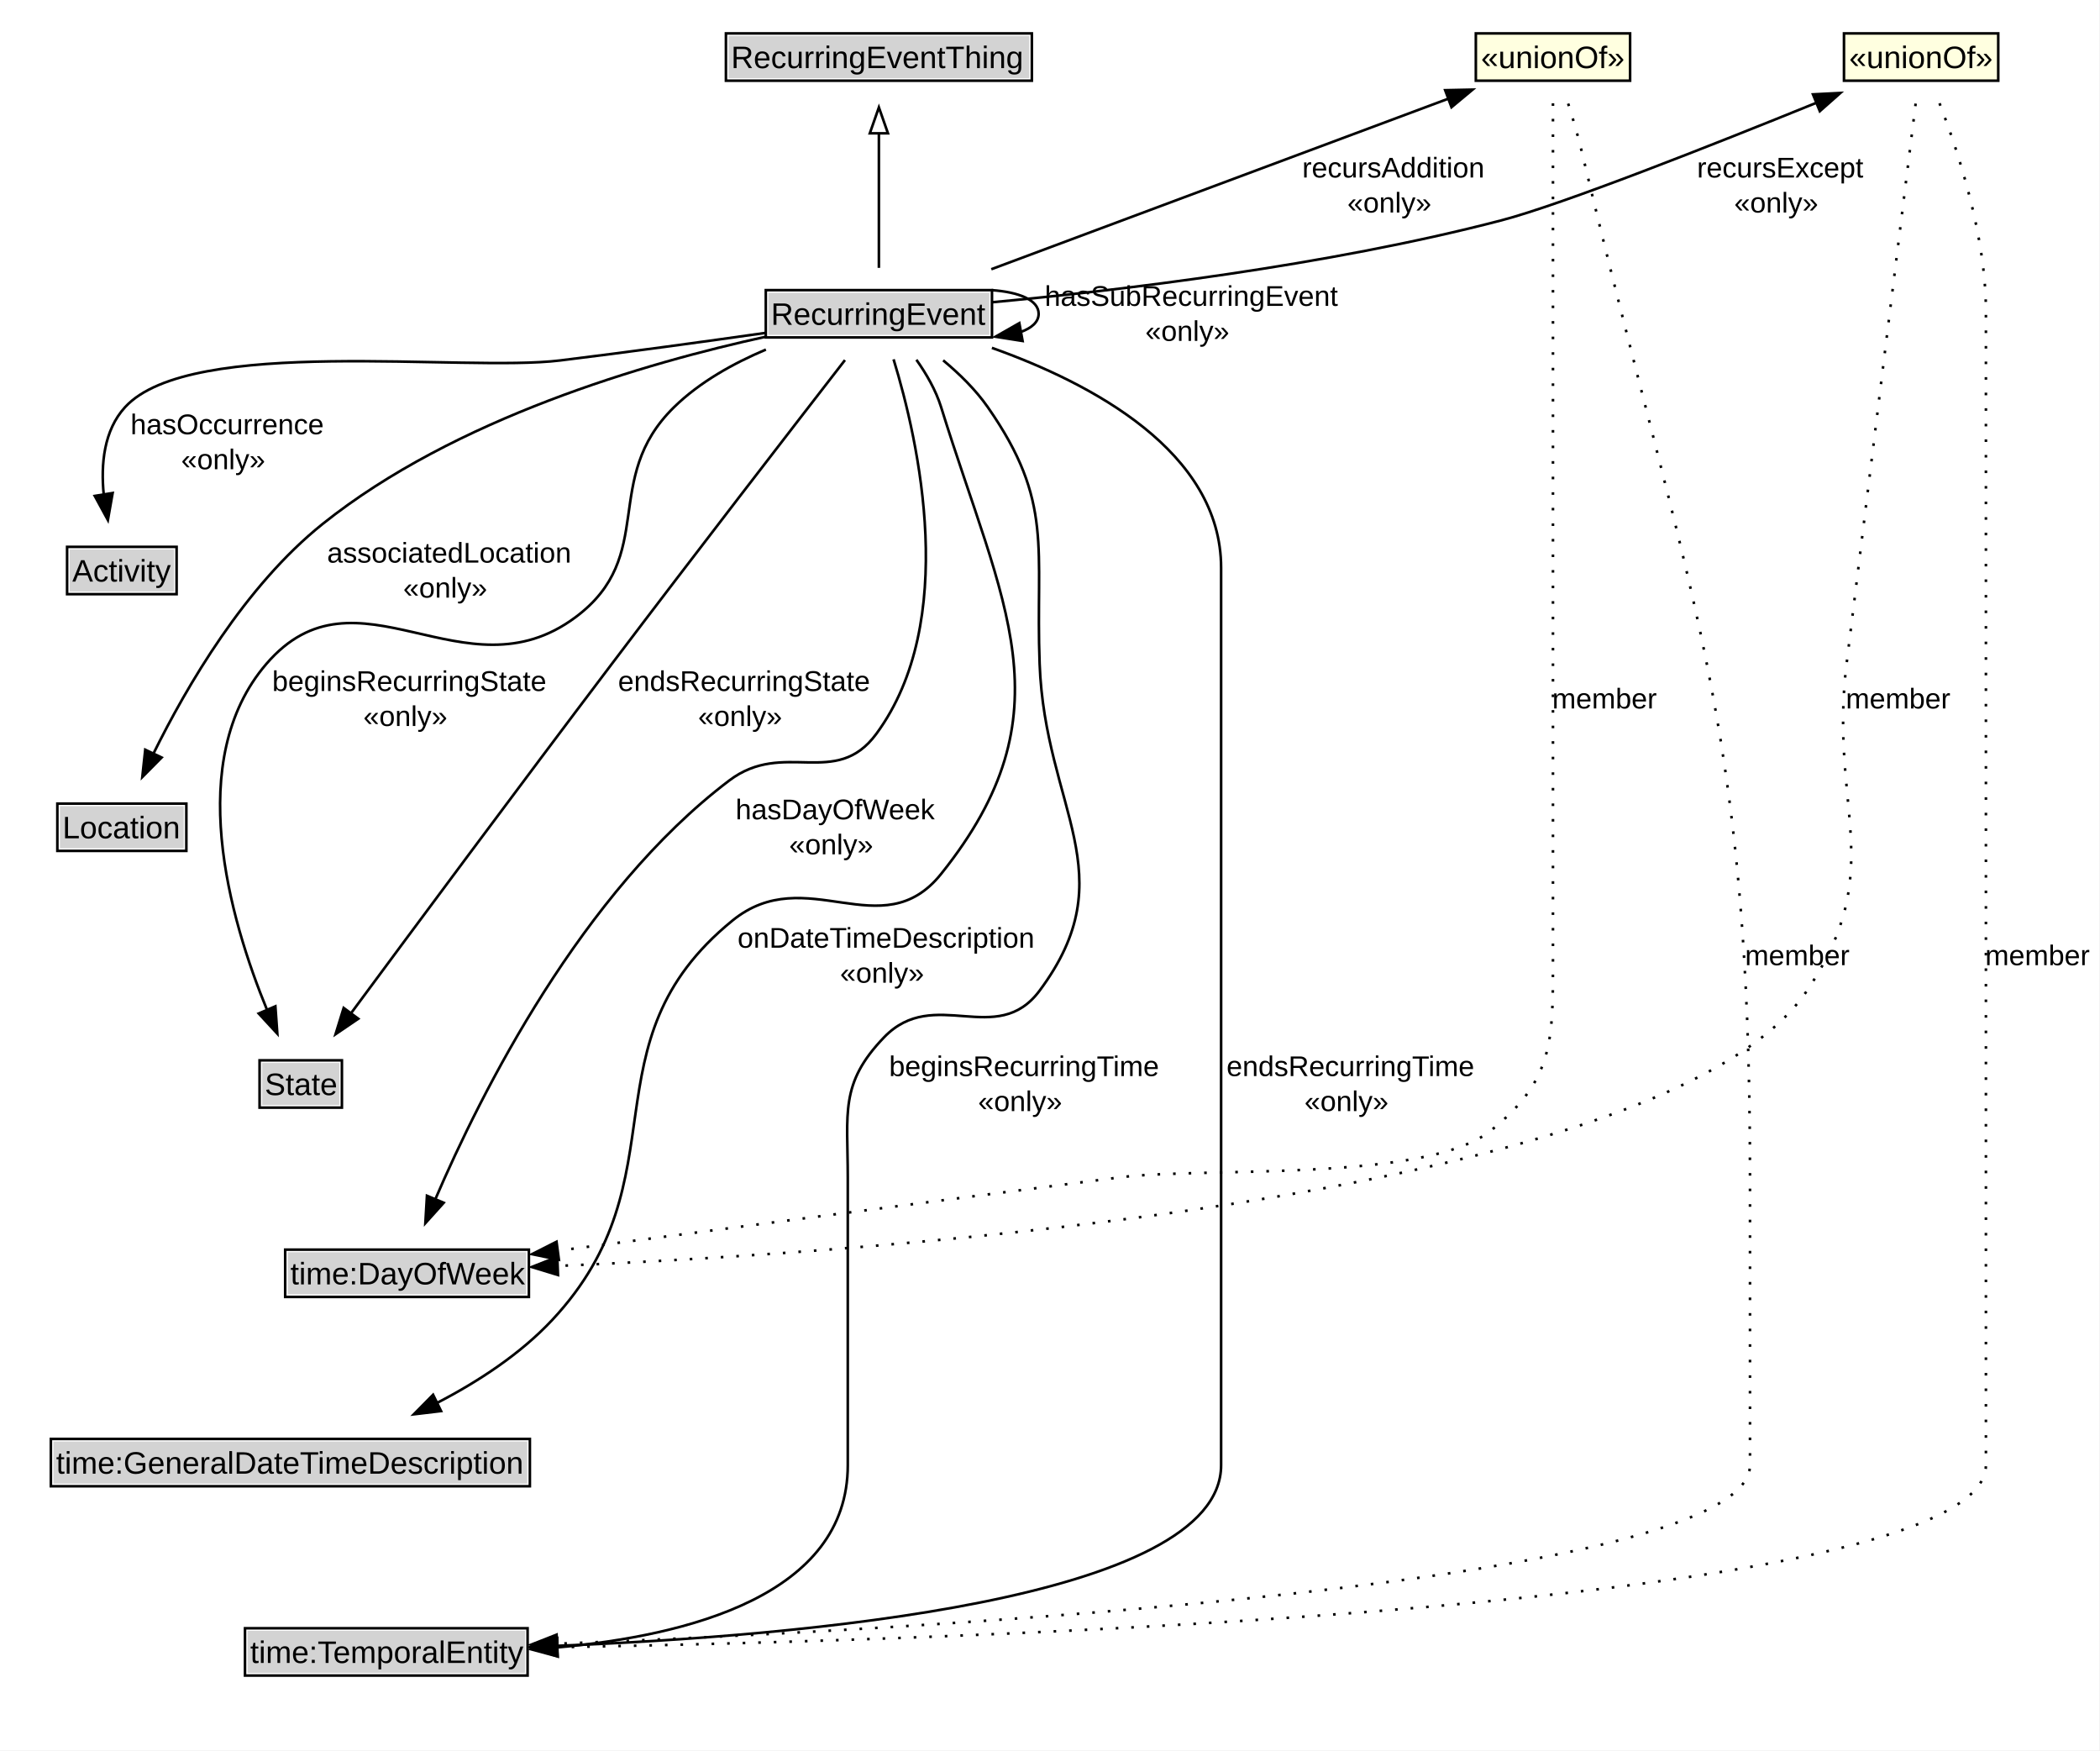
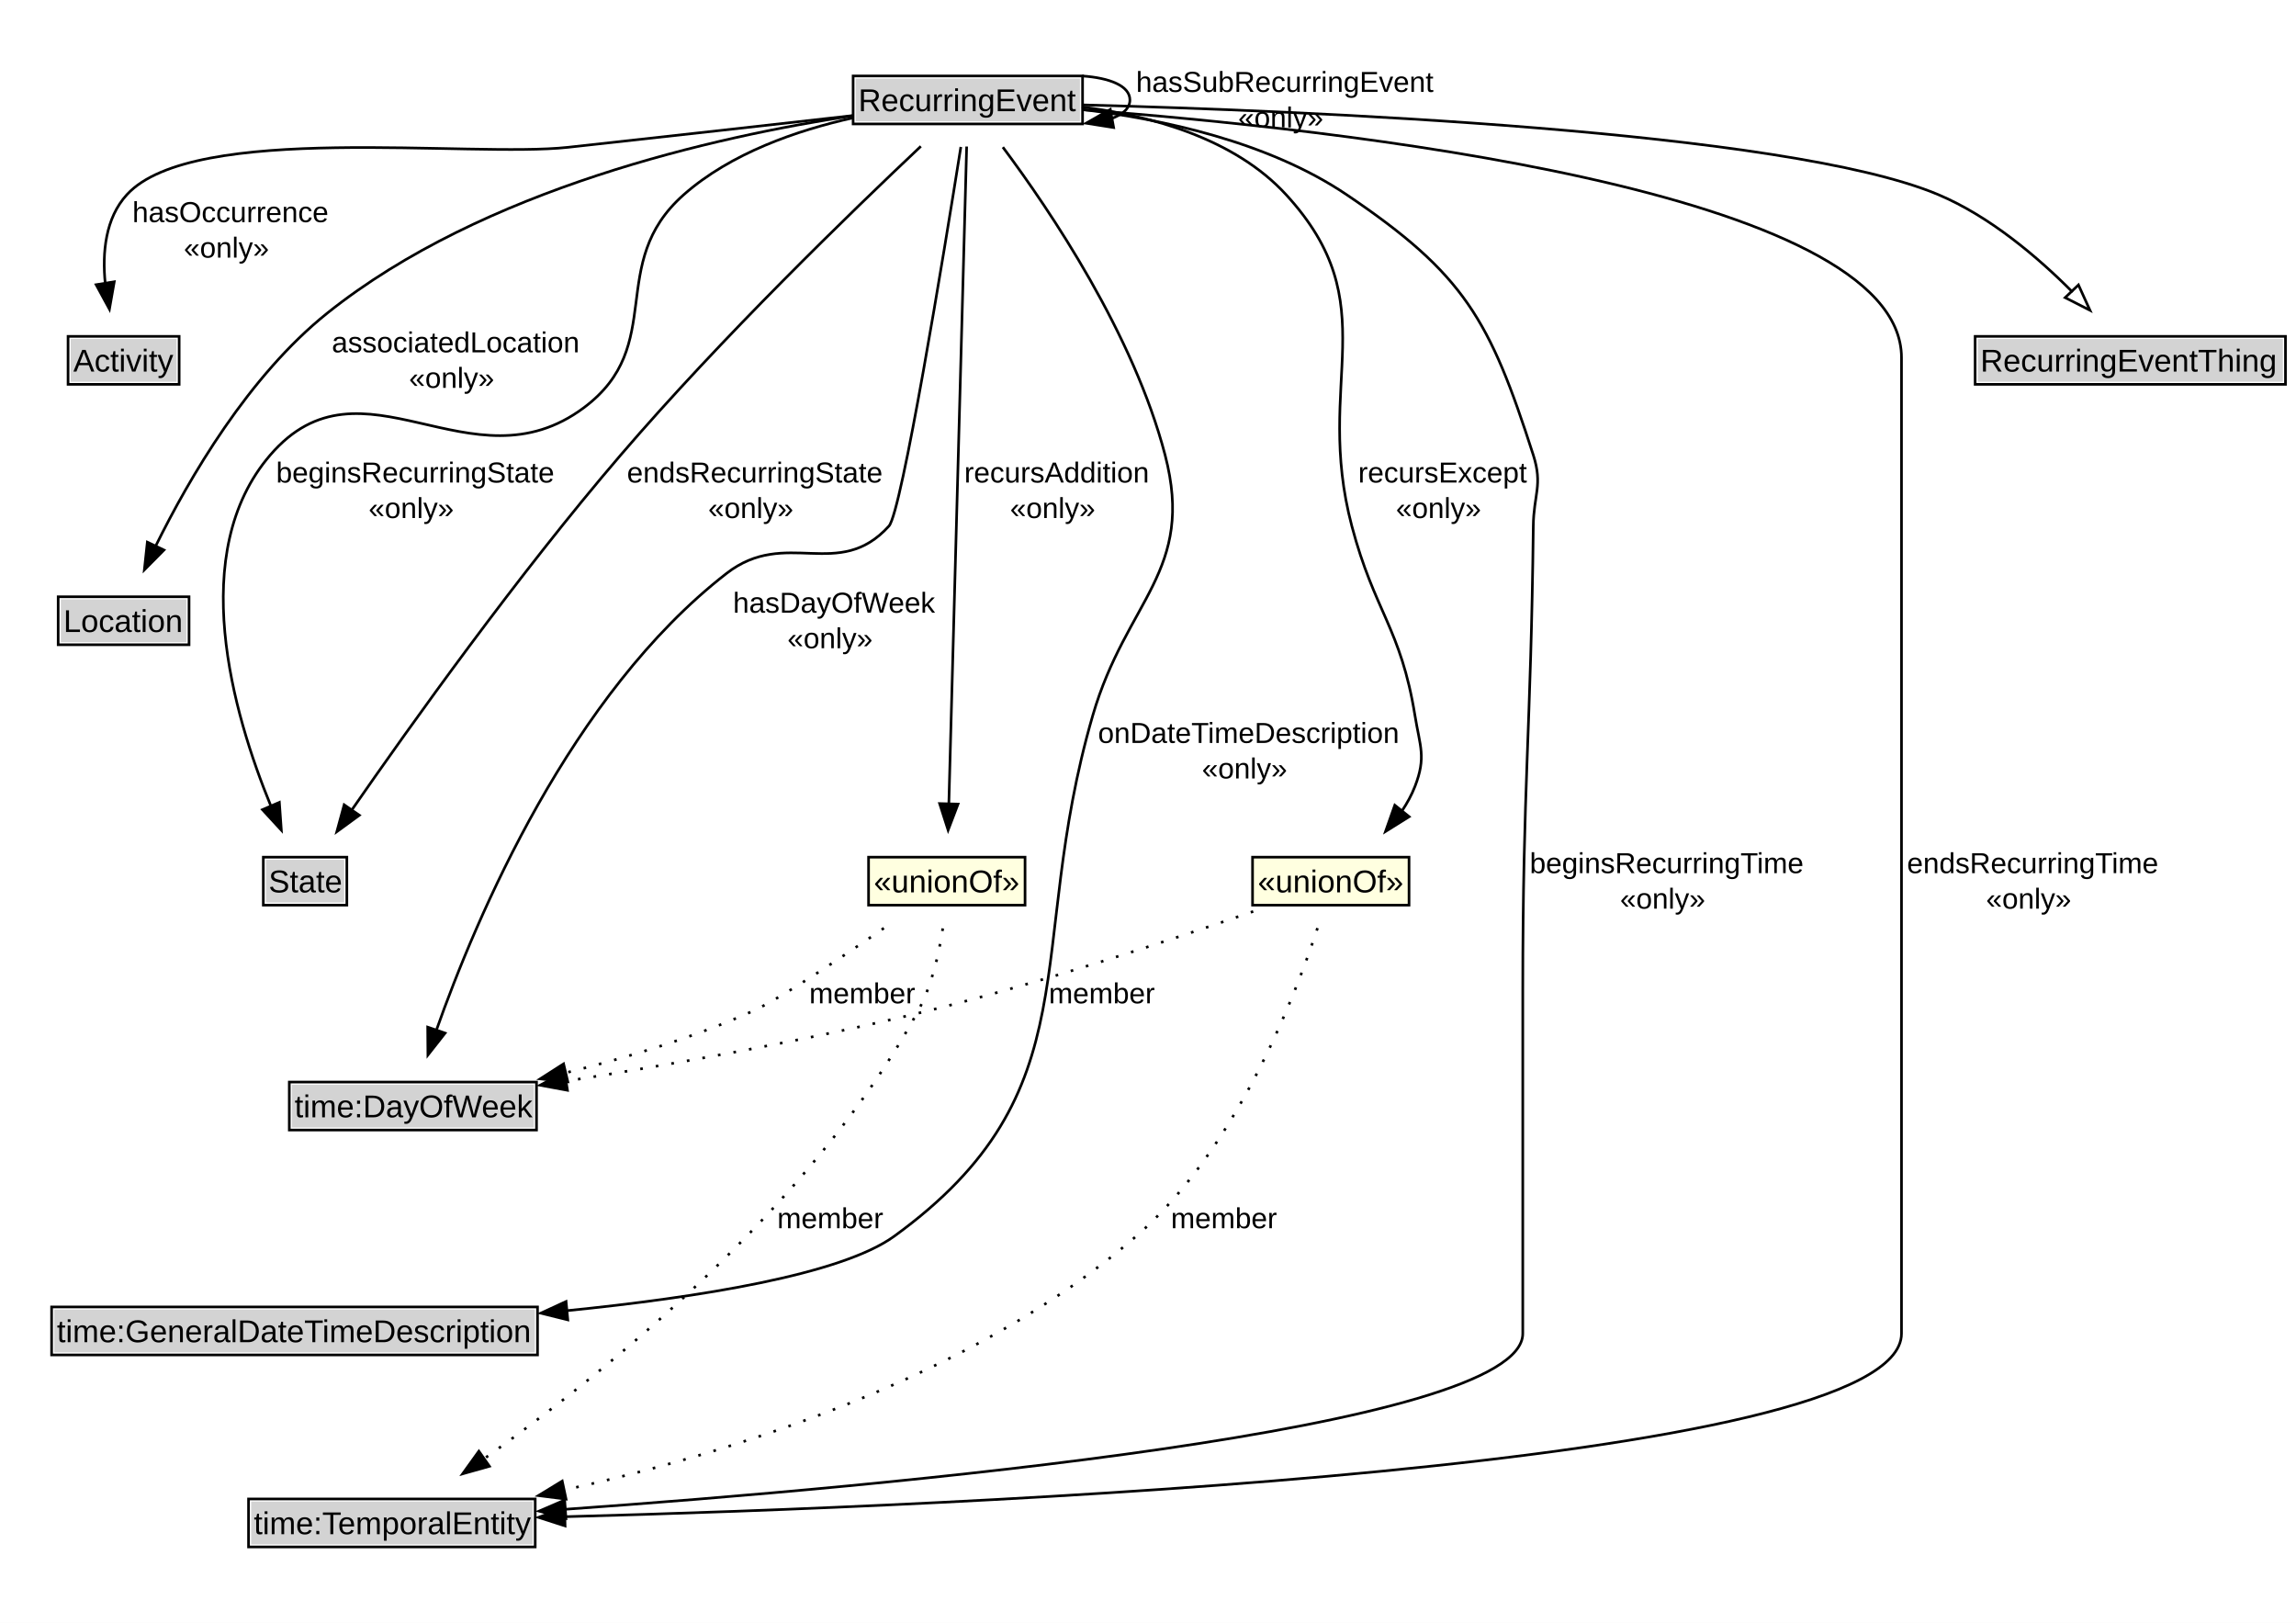
- <svg xmlns="http://www.w3.org/2000/svg" xmlns:xlink="http://www.w3.org/1999/xlink" width="810pt" height="675pt" viewBox="0.00 0.00 810.00 675.00">
-   <g id="graph0" class="graph" transform="scale(1 1) rotate(0) translate(4 671)">
-     <polygon fill="white" stroke="none" points="-4,4 -4,-671 805.75,-671 805.75,4 -4,4" />
+ <svg xmlns="http://www.w3.org/2000/svg" xmlns:xlink="http://www.w3.org/1999/xlink" width="873pt" height="617pt" viewBox="0.00 0.00 873.00 617.00">
+   <g id="graph0" class="graph" transform="scale(1 1) rotate(0) translate(4 613)">
+     <polygon fill="white" stroke="none" points="-4,4 -4,-613 869,-613 869,4 -4,4" />
    <g id="clust2" class="cluster">
</g>
    <g id="node1" class="node">
      <g id="a_node1">
-         <a xlink:href="../RecurringEvent.md" xlink:title="&lt;TABLE&gt;">
-           <polygon fill="lightgray" stroke="none" points="292.38,-541.88 292.38,-558.12 377.62,-558.12 377.62,-541.88 292.38,-541.88" />
-           <text xml:space="preserve" text-anchor="start" x="293.38" y="-545.73" font-family="Arial" font-size="12.00">RecurringEvent</text>
-           <polygon fill="none" stroke="black" points="291.38,-540.88 291.38,-559.12 378.62,-559.12 378.62,-540.88 291.38,-540.88" />
+         <a xlink:href="../RecurringEvent" xlink:title="&lt;TABLE&gt;">
+           <polygon fill="lightgray" stroke="none" points="321.38,-566.88 321.38,-583.12 406.62,-583.12 406.62,-566.88 321.38,-566.88" />
+           <text xml:space="preserve" text-anchor="start" x="322.38" y="-570.73" font-family="Arial" font-size="12.00">RecurringEvent</text>
+           <polygon fill="none" stroke="black" points="320.38,-565.88 320.38,-584.12 407.62,-584.12 407.62,-565.88 320.38,-565.88" />
        </a>
      </g>
    </g>
    <g id="edge15" class="edge">
-       <path fill="none" stroke="black" d="M378.48,-559.12C388.9,-558.4 396.62,-555.37 396.62,-550 396.62,-546.81 393.9,-544.45 389.51,-542.9" />
-       <polygon fill="black" stroke="black" points="390.43,-539.51 379.97,-541.16 389.17,-546.4 390.43,-539.51" />
-       <text xml:space="preserve" text-anchor="middle" x="455.5" y="-553.05" font-family="Arial" font-size="11.00"> hasSubRecurringEvent </text>
-       <text xml:space="preserve" text-anchor="middle" x="455.5" y="-539.55" font-family="Arial" font-size="11.00"> «only»  </text>
+       <path fill="none" stroke="black" d="M407.48,-584.12C417.9,-583.4 425.62,-580.37 425.62,-575 425.62,-571.81 422.9,-569.45 418.51,-567.9" />
+       <polygon fill="black" stroke="black" points="419.43,-564.51 408.97,-566.16 418.17,-571.4 419.43,-564.51" />
+       <text xml:space="preserve" text-anchor="middle" x="484.5" y="-578.05" font-family="Arial" font-size="11.00"> hasSubRecurringEvent </text>
+       <text xml:space="preserve" text-anchor="middle" x="484.5" y="-564.55" font-family="Arial" font-size="11.00"> «only»  </text>
    </g>
    <g id="node3" class="node">
      <g id="a_node3">
-         <a xlink:href="../Activity.md" xlink:title="&lt;TABLE&gt;">
-           <polygon fill="lightgray" stroke="none" points="22.88,-442.88 22.88,-459.12 63.12,-459.12 63.12,-442.88 22.88,-442.88" />
-           <text xml:space="preserve" text-anchor="start" x="23.88" y="-446.73" font-family="Arial" font-size="12.00">Activity</text>
-           <polygon fill="none" stroke="black" points="21.88,-441.88 21.88,-460.12 64.12,-460.12 64.12,-441.88 21.88,-441.88" />
+         <a xlink:href="../Activity" xlink:title="&lt;TABLE&gt;">
+           <polygon fill="lightgray" stroke="none" points="22.88,-467.88 22.88,-484.12 63.12,-484.12 63.12,-467.88 22.88,-467.88" />
+           <text xml:space="preserve" text-anchor="start" x="23.88" y="-471.73" font-family="Arial" font-size="12.00">Activity</text>
+           <polygon fill="none" stroke="black" points="21.88,-466.88 21.88,-485.12 64.12,-485.12 64.12,-466.88 21.88,-466.88" />
        </a>
      </g>
    </g>
    <g id="edge14" class="edge">
-       <path fill="none" stroke="black" d="M291.49,-542.66C267.98,-539.31 238.42,-535.24 212,-532 174.79,-527.43 69.59,-541.64 44.25,-514 36.06,-505.07 34.83,-492.02 36.02,-480.19" />
-       <polygon fill="black" stroke="black" points="39.45,-480.89 37.61,-470.46 32.55,-479.76 39.45,-480.89" />
-       <text xml:space="preserve" text-anchor="middle" x="83.62" y="-503.55" font-family="Arial" font-size="11.00"> hasOccurrence </text>
-       <text xml:space="preserve" text-anchor="middle" x="83.62" y="-490.05" font-family="Arial" font-size="11.00"> «only»  </text>
+       <path fill="none" stroke="black" d="M320.44,-569.08C290.05,-565.65 248.56,-561.01 212,-557 174.73,-552.92 69.59,-566.64 44.25,-539 36.06,-530.07 34.83,-517.02 36.02,-505.19" />
+       <polygon fill="black" stroke="black" points="39.45,-505.89 37.61,-495.46 32.55,-504.76 39.45,-505.89" />
+       <text xml:space="preserve" text-anchor="middle" x="83.62" y="-528.55" font-family="Arial" font-size="11.00"> hasOccurrence </text>
+       <text xml:space="preserve" text-anchor="middle" x="83.62" y="-515.05" font-family="Arial" font-size="11.00"> «only»  </text>
    </g>
    <g id="node4" class="node">
      <g id="a_node4">
-         <a xlink:href="../Location.md" xlink:title="&lt;TABLE&gt;">
-           <polygon fill="lightgray" stroke="none" points="19.12,-343.88 19.12,-360.12 66.88,-360.12 66.88,-343.88 19.12,-343.88" />
-           <text xml:space="preserve" text-anchor="start" x="20.12" y="-347.73" font-family="Arial" font-size="12.00">Location</text>
-           <polygon fill="none" stroke="black" points="18.12,-342.88 18.12,-361.12 67.88,-361.12 67.88,-342.88 18.12,-342.88" />
+         <a xlink:href="../Location" xlink:title="&lt;TABLE&gt;">
+           <polygon fill="lightgray" stroke="none" points="19.12,-368.88 19.12,-385.12 66.88,-385.12 66.88,-368.88 19.12,-368.88" />
+           <text xml:space="preserve" text-anchor="start" x="20.12" y="-372.73" font-family="Arial" font-size="12.00">Location</text>
+           <polygon fill="none" stroke="black" points="18.12,-367.88 18.12,-386.12 67.88,-386.12 67.88,-367.88 18.12,-367.88" />
        </a>
      </g>
    </g>
    <g id="edge23" class="edge">
-       <path fill="none" stroke="black" d="M291.54,-541.19C245.14,-531.07 171.43,-509.68 120.5,-469 90.53,-445.06 67.98,-406.34 55.14,-380.3" />
-       <polygon fill="black" stroke="black" points="58.34,-378.89 50.89,-371.36 52.02,-381.89 58.34,-378.89" />
-       <text xml:space="preserve" text-anchor="middle" x="169.25" y="-454.05" font-family="Arial" font-size="11.00"> associatedLocation </text>
-       <text xml:space="preserve" text-anchor="middle" x="169.25" y="-440.55" font-family="Arial" font-size="11.00"> «only»  </text>
+       <path fill="none" stroke="black" d="M320.5,-569.03C268.11,-561.11 179.78,-541.35 120.5,-494 90.53,-470.06 67.98,-431.34 55.14,-405.3" />
+       <polygon fill="black" stroke="black" points="58.34,-403.89 50.89,-396.36 52.02,-406.89 58.34,-403.89" />
+       <text xml:space="preserve" text-anchor="middle" x="169.25" y="-479.05" font-family="Arial" font-size="11.00"> associatedLocation </text>
+       <text xml:space="preserve" text-anchor="middle" x="169.25" y="-465.55" font-family="Arial" font-size="11.00"> «only»  </text>
    </g>
    <g id="node5" class="node">
      <g id="a_node5">
-         <a xlink:href="../State.md" xlink:title="&lt;TABLE&gt;">
-           <polygon fill="lightgray" stroke="none" points="97.12,-244.88 97.12,-261.12 126.88,-261.12 126.88,-244.88 97.12,-244.88" />
-           <text xml:space="preserve" text-anchor="start" x="98.12" y="-248.72" font-family="Arial" font-size="12.00">State</text>
-           <polygon fill="none" stroke="black" points="96.12,-243.88 96.12,-262.12 127.88,-262.12 127.88,-243.88 96.12,-243.88" />
+         <a xlink:href="../State" xlink:title="&lt;TABLE&gt;">
+           <polygon fill="lightgray" stroke="none" points="97.12,-269.88 97.12,-286.12 126.88,-286.12 126.88,-269.88 97.12,-269.88" />
+           <text xml:space="preserve" text-anchor="start" x="98.12" y="-273.73" font-family="Arial" font-size="12.00">State</text>
+           <polygon fill="none" stroke="black" points="96.12,-268.88 96.12,-287.12 127.88,-287.12 127.88,-268.88 96.12,-268.88" />
        </a>
      </g>
    </g>
    <g id="edge9" class="edge">
-       <path fill="none" stroke="black" d="M291.42,-536.2C278.84,-530.89 265.86,-523.65 256,-514 227.58,-486.19 249.87,-456.78 218,-433 175.04,-400.95 133.71,-455.63 98.75,-415 66.89,-377.98 84.51,-316.82 99.03,-281.49" />
-       <polygon fill="black" stroke="black" points="102.22,-282.95 102.97,-272.39 95.79,-280.18 102.22,-282.95" />
-       <text xml:space="preserve" text-anchor="middle" x="153.88" y="-404.55" font-family="Arial" font-size="11.00"> beginsRecurringState </text>
-       <text xml:space="preserve" text-anchor="middle" x="153.88" y="-391.05" font-family="Arial" font-size="11.00"> «only»  </text>
+       <path fill="none" stroke="black" d="M320.5,-568.23C298.99,-563.46 273.89,-554.78 256,-539 226.18,-512.7 249.87,-481.78 218,-458 175.04,-425.95 133.71,-480.63 98.75,-440 66.89,-402.98 84.51,-341.82 99.03,-306.49" />
+       <polygon fill="black" stroke="black" points="102.22,-307.95 102.97,-297.39 95.79,-305.18 102.22,-307.95" />
+       <text xml:space="preserve" text-anchor="middle" x="153.88" y="-429.55" font-family="Arial" font-size="11.00"> beginsRecurringState </text>
+       <text xml:space="preserve" text-anchor="middle" x="153.88" y="-416.05" font-family="Arial" font-size="11.00"> «only»  </text>
    </g>
    <g id="edge11" class="edge">
-       <path fill="none" stroke="black" d="M321.91,-532.14C302.27,-506.8 264.05,-457.35 232,-415 196.15,-367.64 154.87,-312.01 131.26,-280.09" />
-       <polygon fill="black" stroke="black" points="134.19,-278.16 125.43,-272.2 128.56,-282.32 134.19,-278.16" />
-       <text xml:space="preserve" text-anchor="middle" x="283" y="-404.55" font-family="Arial" font-size="11.00"> endsRecurringState </text>
-       <text xml:space="preserve" text-anchor="middle" x="283" y="-391.05" font-family="Arial" font-size="11.00"> «only»  </text>
+       <path fill="none" stroke="black" d="M346.13,-557.38C319.99,-532.73 270.28,-484.61 232,-440 192.91,-394.45 152.12,-337.34 129.59,-304.82" />
+       <polygon fill="black" stroke="black" points="132.63,-303.06 124.07,-296.81 126.86,-307.03 132.63,-303.06" />
+       <text xml:space="preserve" text-anchor="middle" x="283" y="-429.55" font-family="Arial" font-size="11.00"> endsRecurringState </text>
+       <text xml:space="preserve" text-anchor="middle" x="283" y="-416.05" font-family="Arial" font-size="11.00"> «only»  </text>
    </g>
    <g id="node6" class="node">
-       <polygon fill="lightgray" stroke="none" points="107,-171.88 107,-188.12 199,-188.12 199,-171.88 107,-171.88" />
-       <text xml:space="preserve" text-anchor="start" x="108" y="-175.72" font-family="Arial" font-size="12.00">time:DayOfWeek</text>
-       <polygon fill="none" stroke="black" points="106,-170.88 106,-189.12 200,-189.12 200,-170.88 106,-170.88" />
+       <g id="a_node6">
+         <a xlink:href="https://w3id.org/citydata/imported/time/latest/DayOfWeek" xlink:title="&lt;TABLE&gt;">
+           <polygon fill="lightgray" stroke="none" points="107,-184.38 107,-200.62 199,-200.62 199,-184.38 107,-184.38" />
+           <text xml:space="preserve" text-anchor="start" x="108" y="-188.22" font-family="Arial" font-size="12.00">time:DayOfWeek</text>
+           <polygon fill="none" stroke="black" points="106,-183.38 106,-201.62 200,-201.62 200,-183.38 106,-183.38" />
+         </a>
+       </g>
    </g>
    <g id="edge13" class="edge">
-       <path fill="none" stroke="black" d="M340.66,-532.44C350.32,-500.89 366,-431.43 334,-388 318.31,-366.7 298.34,-385.98 277.25,-370 220.31,-326.88 181.56,-249.61 163.89,-208.5" />
-       <polygon fill="black" stroke="black" points="167.14,-207.19 160.06,-199.32 160.68,-209.89 167.14,-207.19" />
-       <text xml:space="preserve" text-anchor="middle" x="318.12" y="-355.05" font-family="Arial" font-size="11.00"> hasDayOfWeek </text>
-       <text xml:space="preserve" text-anchor="middle" x="318.12" y="-341.55" font-family="Arial" font-size="11.00"> «only»  </text>
+       <path fill="none" stroke="black" d="M361.34,-557.14C354.95,-516.94 338.85,-418.36 334,-413 314.82,-391.81 294.83,-412.53 272.25,-395 213,-349.01 177.21,-264.64 161.84,-221.11" />
+       <polygon fill="black" stroke="black" points="165.24,-220.23 158.7,-211.9 158.62,-222.5 165.24,-220.23" />
+       <text xml:space="preserve" text-anchor="middle" x="313.12" y="-380.05" font-family="Arial" font-size="11.00"> hasDayOfWeek </text>
+       <text xml:space="preserve" text-anchor="middle" x="313.12" y="-366.55" font-family="Arial" font-size="11.00"> «only»  </text>
    </g>
    <g id="node7" class="node">
-       <polygon fill="lightgray" stroke="none" points="16.62,-98.88 16.62,-115.12 199.38,-115.12 199.38,-98.88 16.62,-98.88" />
-       <text xml:space="preserve" text-anchor="start" x="17.62" y="-102.72" font-family="Arial" font-size="12.00">time:GeneralDateTimeDescription</text>
-       <polygon fill="none" stroke="black" points="15.62,-97.88 15.62,-116.12 200.38,-116.12 200.38,-97.88 15.62,-97.88" />
+       <g id="a_node7">
+         <a xlink:href="https://w3id.org/citydata/imported/time/latest/GeneralDateTimeDescription" xlink:title="&lt;TABLE&gt;">
+           <polygon fill="lightgray" stroke="none" points="16.62,-98.88 16.62,-115.12 199.38,-115.12 199.38,-98.88 16.62,-98.88" />
+           <text xml:space="preserve" text-anchor="start" x="17.62" y="-102.72" font-family="Arial" font-size="12.00">time:GeneralDateTimeDescription</text>
+           <polygon fill="none" stroke="black" points="15.62,-97.88 15.62,-116.12 200.38,-116.12 200.38,-97.88 15.62,-97.88" />
+         </a>
+       </g>
    </g>
    <g id="edge16" class="edge">
-       <path fill="none" stroke="black" d="M349.46,-532.28C353.33,-526.82 356.99,-520.47 359,-514 382.68,-437.59 409.02,-396.44 359,-334 336.08,-305.39 306.93,-339.15 278.5,-316 220.27,-268.58 260.29,-216.85 209,-162 196.69,-148.84 180.43,-138.22 164.57,-130.01" />
-       <polygon fill="black" stroke="black" points="166.13,-126.87 155.61,-125.62 163.05,-133.16 166.13,-126.87" />
-       <text xml:space="preserve" text-anchor="middle" x="337.75" y="-305.55" font-family="Arial" font-size="11.00"> onDateTimeDescription </text>
-       <text xml:space="preserve" text-anchor="middle" x="337.75" y="-292.05" font-family="Arial" font-size="11.00"> «only»  </text>
+       <path fill="none" stroke="black" d="M377.31,-557.05C395.44,-532.77 427.02,-485.92 439,-440 450.52,-395.81 424.25,-384.85 411.5,-341 385.21,-250.56 412.21,-198.34 336,-143 315.93,-128.43 261.89,-119.76 211.46,-114.7" />
+       <polygon fill="black" stroke="black" points="211.89,-111.22 201.61,-113.76 211.23,-118.19 211.89,-111.22" />
+       <text xml:space="preserve" text-anchor="middle" x="470.75" y="-330.55" font-family="Arial" font-size="11.00"> onDateTimeDescription </text>
+       <text xml:space="preserve" text-anchor="middle" x="470.75" y="-317.05" font-family="Arial" font-size="11.00"> «only»  </text>
    </g>
    <g id="node8" class="node">
-       <polygon fill="lightgray" stroke="none" points="91.5,-25.88 91.5,-42.12 198.5,-42.12 198.5,-25.88 91.5,-25.88" />
-       <text xml:space="preserve" text-anchor="start" x="92.5" y="-29.73" font-family="Arial" font-size="12.00">time:TemporalEntity</text>
-       <polygon fill="none" stroke="black" points="90.5,-24.88 90.5,-43.12 199.5,-43.12 199.5,-24.88 90.5,-24.88" />
+       <g id="a_node8">
+         <a xlink:href="https://w3id.org/citydata/imported/time/latest/TemporalEntity" xlink:title="&lt;TABLE&gt;">
+           <polygon fill="lightgray" stroke="none" points="91.5,-25.88 91.5,-42.12 198.5,-42.12 198.5,-25.88 91.5,-25.88" />
+           <text xml:space="preserve" text-anchor="start" x="92.5" y="-29.73" font-family="Arial" font-size="12.00">time:TemporalEntity</text>
+           <polygon fill="none" stroke="black" points="90.5,-24.88 90.5,-43.12 199.5,-43.12 199.5,-24.88 90.5,-24.88" />
+         </a>
+       </g>
    </g>
    <g id="edge10" class="edge">
-       <path fill="none" stroke="black" d="M359.79,-532.05C366.06,-526.84 372.33,-520.7 377,-514 402.67,-477.18 395.34,-459.86 397,-415 399.07,-359.04 430.43,-333.93 397,-289 380.38,-266.66 356.31,-291.05 337,-271 319.8,-253.14 323,-241.79 323,-217 323,-217 323,-217 323,-106 323,-55.89 261.39,-40.17 210.66,-35.71" />
-       <polygon fill="black" stroke="black" points="211.11,-32.24 200.88,-35 210.6,-39.22 211.11,-32.24" />
-       <text xml:space="preserve" text-anchor="middle" x="391" y="-256.05" font-family="Arial" font-size="11.00"> beginsRecurringTime </text>
-       <text xml:space="preserve" text-anchor="middle" x="391" y="-242.55" font-family="Arial" font-size="11.00"> «only»  </text>
+       <path fill="none" stroke="black" d="M407.51,-571.36C437.87,-567.72 478.14,-559.15 508,-539 552.89,-508.72 562.43,-491.55 579,-440 582.67,-428.58 579.14,-425 579,-413 578.11,-334.43 575,-314.83 575,-236.25 575,-236.25 575,-236.25 575,-106 575,-69.53 331.15,-47.73 210.72,-39.18" />
+       <polygon fill="black" stroke="black" points="211.19,-35.7 200.97,-38.5 210.7,-42.69 211.19,-35.7" />
+       <text xml:space="preserve" text-anchor="middle" x="629.72" y="-281.05" font-family="Arial" font-size="11.00"> beginsRecurringTime </text>
+       <text xml:space="preserve" text-anchor="middle" x="629.72" y="-267.55" font-family="Arial" font-size="11.00"> «only»  </text>
    </g>
    <g id="edge12" class="edge">
-       <path fill="none" stroke="black" d="M378.59,-536.86C417.04,-523.18 467,-496.79 467,-452 467,-452 467,-452 467,-106 467,-54 304.84,-40.05 210.67,-36.33" />
-       <polygon fill="black" stroke="black" points="210.89,-32.84 200.77,-35.97 210.64,-39.83 210.89,-32.84" />
-       <text xml:space="preserve" text-anchor="middle" x="516.88" y="-256.05" font-family="Arial" font-size="11.00"> endsRecurringTime </text>
-       <text xml:space="preserve" text-anchor="middle" x="516.88" y="-242.55" font-family="Arial" font-size="11.00"> «only»  </text>
+       <path fill="none" stroke="black" d="M407.53,-571.28C502.33,-564.16 719,-540.89 719,-477 719,-477 719,-477 719,-106 719,-55.26 361.23,-40.39 210.6,-36.37" />
+       <polygon fill="black" stroke="black" points="210.86,-32.87 200.77,-36.12 210.68,-39.87 210.86,-32.87" />
+       <text xml:space="preserve" text-anchor="middle" x="768.88" y="-281.05" font-family="Arial" font-size="11.00"> endsRecurringTime </text>
+       <text xml:space="preserve" text-anchor="middle" x="768.88" y="-267.55" font-family="Arial" font-size="11.00"> «only»  </text>
    </g>
    <g id="node9" class="node">
      <g id="a_node9">
-         <a xlink:href="../RecurringEventThing.md" xlink:title="&lt;TABLE&gt;">
-           <polygon fill="lightgray" stroke="none" points="277,-640.88 277,-657.12 393,-657.12 393,-640.88 277,-640.88" />
-           <text xml:space="preserve" text-anchor="start" x="278" y="-644.73" font-family="Arial" font-size="12.00">RecurringEventThing</text>
-           <polygon fill="none" stroke="black" points="276,-639.88 276,-658.12 394,-658.12 394,-639.88 276,-639.88" />
+         <a xlink:href="../RecurringEventThing" xlink:title="&lt;TABLE&gt;">
+           <polygon fill="lightgray" stroke="none" points="748,-467.88 748,-484.12 864,-484.12 864,-467.88 748,-467.88" />
+           <text xml:space="preserve" text-anchor="start" x="749" y="-471.73" font-family="Arial" font-size="12.00">RecurringEventThing</text>
+           <polygon fill="none" stroke="black" points="747,-466.88 747,-485.12 865,-485.12 865,-466.88 747,-466.88" />
        </a>
      </g>
    </g>
    <g id="edge1" class="edge">
-       <path fill="none" stroke="black" d="M335,-567.7C335,-581.97 335,-602.8 335,-619.67" />
-       <polygon fill="none" stroke="black" points="331.5,-619.59 335,-629.59 338.5,-619.59 331.5,-619.59" />
+       <path fill="none" stroke="black" d="M407.35,-573.13C491.82,-570.91 675.27,-563.36 733,-539 752.54,-530.76 770.73,-515.34 784.06,-501.94" />
+       <polygon fill="none" stroke="black" points="786.28,-504.68 790.66,-495.04 781.22,-499.85 786.28,-504.68" />
    </g>
    <g id="node10" class="node">
-       <polygon fill="lightyellow" stroke="none" points="565.25,-639.88 565.25,-658.12 624.75,-658.12 624.75,-639.88 565.25,-639.88" />
-       <text xml:space="preserve" text-anchor="start" x="567.25" y="-644.73" font-family="Arial" font-size="12.00">«unionOf»</text>
-       <polygon fill="none" stroke="black" points="565.25,-639.88 565.25,-658.12 624.75,-658.12 624.75,-639.88 565.25,-639.88" />
+       <polygon fill="lightyellow" stroke="none" points="326.25,-268.88 326.25,-287.12 385.75,-287.12 385.75,-268.88 326.25,-268.88" />
+       <text xml:space="preserve" text-anchor="start" x="328.25" y="-273.73" font-family="Arial" font-size="12.00">«unionOf»</text>
+       <polygon fill="none" stroke="black" points="326.25,-268.88 326.25,-287.12 385.75,-287.12 385.75,-268.88 326.25,-268.88" />
    </g>
    <g id="edge19" class="edge">
-       <path fill="none" stroke="black" d="M378.36,-567.18C427.53,-585.52 507.07,-615.19 554.87,-633.03" />
-       <polygon fill="black" stroke="black" points="553.42,-636.22 564.01,-636.44 555.86,-629.66 553.42,-636.22" />
-       <text xml:space="preserve" text-anchor="middle" x="533.43" y="-602.55" font-family="Arial" font-size="11.00"> recursAddition </text>
-       <text xml:space="preserve" text-anchor="middle" x="533.43" y="-589.05" font-family="Arial" font-size="11.00"> «only»  </text>
+       <path fill="none" stroke="black" d="M363.55,-557.29C362.23,-508.83 358.41,-367.81 356.77,-307.21" />
+       <polygon fill="black" stroke="black" points="360.27,-307.3 356.5,-297.4 353.27,-307.49 360.27,-307.3" />
+       <text xml:space="preserve" text-anchor="middle" x="397.78" y="-429.55" font-family="Arial" font-size="11.00"> recursAddition </text>
+       <text xml:space="preserve" text-anchor="middle" x="397.78" y="-416.05" font-family="Arial" font-size="11.00"> «only»  </text>
    </g>
    <g id="node11" class="node">
-       <polygon fill="lightyellow" stroke="none" points="707.25,-639.88 707.25,-658.12 766.75,-658.12 766.75,-639.88 707.25,-639.88" />
-       <text xml:space="preserve" text-anchor="start" x="709.25" y="-644.73" font-family="Arial" font-size="12.00">«unionOf»</text>
-       <polygon fill="none" stroke="black" points="707.25,-639.88 707.25,-658.12 766.75,-658.12 766.75,-639.88 707.25,-639.88" />
+       <polygon fill="lightyellow" stroke="none" points="472.25,-268.88 472.25,-287.12 531.75,-287.12 531.75,-268.88 472.25,-268.88" />
+       <text xml:space="preserve" text-anchor="start" x="474.25" y="-273.73" font-family="Arial" font-size="12.00">«unionOf»</text>
+       <polygon fill="none" stroke="black" points="472.25,-268.88 472.25,-287.12 531.75,-287.12 531.75,-268.88 472.25,-268.88" />
    </g>
    <g id="edge22" class="edge">
-       <path fill="none" stroke="black" d="M378.49,-554.43C427.02,-558.94 507.57,-568.41 575,-586 598.56,-592.14 656.97,-615.26 696.82,-631.45" />
-       <polygon fill="black" stroke="black" points="695.29,-634.61 705.87,-635.15 697.93,-628.13 695.29,-634.61" />
-       <text xml:space="preserve" text-anchor="middle" x="682.64" y="-602.55" font-family="Arial" font-size="11.00"> recursExcept </text>
-       <text xml:space="preserve" text-anchor="middle" x="682.64" y="-589.05" font-family="Arial" font-size="11.00"> «only»  </text>
+       <path fill="none" stroke="black" d="M407.34,-572.36C433.44,-569.04 465.33,-560.43 485,-539 523.6,-496.94 495.39,-468.19 510,-413 518.63,-380.39 528.6,-374.3 534,-341 535.92,-329.15 538.34,-325.19 534,-314 532.73,-310.73 531,-307.58 528.99,-304.59" />
+       <polygon fill="black" stroke="black" points="531.8,-302.51 522.81,-296.89 526.34,-306.88 531.8,-302.51" />
+       <text xml:space="preserve" text-anchor="middle" x="544.5" y="-429.55" font-family="Arial" font-size="11.00"> recursExcept </text>
+       <text xml:space="preserve" text-anchor="middle" x="544.5" y="-416.05" font-family="Arial" font-size="11.00"> «only»  </text>
    </g>
    <g id="edge17" class="edge">
-       <path fill="none" stroke="black" stroke-dasharray="1,5" d="M595,-631.18C595,-611.83 595,-579.12 595,-551 595,-551 595,-551 595,-301.5 595,-270.08 595.53,-254.63 571,-235 545.99,-214.99 459.77,-221.08 428,-217 353.09,-207.38 266.75,-196.04 211.1,-188.69" />
-       <polygon fill="black" stroke="black" points="211.58,-185.22 201.2,-187.38 210.66,-192.16 211.58,-185.22" />
-       <text xml:space="preserve" text-anchor="middle" x="614.88" y="-397.8" font-family="Arial" font-size="11.00">member</text>
+       <path fill="none" stroke="black" stroke-dasharray="1,5" d="M332.06,-260.13C314.55,-248.02 292.16,-233.07 282,-228.5 259.64,-218.45 233.76,-210.73 211.08,-205.13" />
+       <polygon fill="black" stroke="black" points="211.9,-201.73 201.37,-202.83 210.29,-208.54 211.9,-201.73" />
+       <text xml:space="preserve" text-anchor="middle" x="323.84" y="-231.55" font-family="Arial" font-size="11.00">member</text>
    </g>
    <g id="edge18" class="edge">
-       <path fill="none" stroke="black" stroke-dasharray="1,5" d="M600.86,-631.05C602.68,-625.36 604.58,-618.95 606,-613 647.29,-439.49 671,-395.36 671,-217 671,-217 671,-217 671,-106 671,-60.07 351.9,-42.61 210.78,-37.14" />
-       <polygon fill="black" stroke="black" points="210.95,-33.65 200.82,-36.77 210.68,-40.64 210.95,-33.65" />
-       <text xml:space="preserve" text-anchor="middle" x="689.24" y="-298.8" font-family="Arial" font-size="11.00">member</text>
+       <path fill="none" stroke="black" stroke-dasharray="1,5" d="M354.46,-260.03C353.03,-250.33 350.28,-238.21 345,-228.5 304.51,-154 225.53,-90.7 179.87,-58.26" />
+       <polygon fill="black" stroke="black" points="182.1,-55.55 171.9,-52.68 178.08,-61.28 182.1,-55.55" />
+       <text xml:space="preserve" text-anchor="middle" x="311.68" y="-146.05" font-family="Arial" font-size="11.00">member</text>
    </g>
    <g id="edge20" class="edge">
-       <path fill="none" stroke="black" stroke-dasharray="1,5" d="M734.89,-631.05C730.12,-592.61 718.14,-495.91 708.25,-415 701.41,-359.01 724.46,-335.82 693,-289 639.61,-209.55 339.34,-188.31 211.08,-182.83" />
-       <polygon fill="black" stroke="black" points="211.23,-179.33 201.1,-182.42 210.95,-186.33 211.23,-179.33" />
-       <text xml:space="preserve" text-anchor="middle" x="728.12" y="-397.8" font-family="Arial" font-size="11.00">member</text>
+       <path fill="none" stroke="black" stroke-dasharray="1,5" d="M472.51,-266.48C441.74,-255.79 391.96,-239.32 348,-228.5 302.4,-217.28 249.98,-208.07 210.98,-201.92" />
+       <polygon fill="black" stroke="black" points="211.76,-198.5 201.34,-200.42 210.68,-205.42 211.76,-198.5" />
+       <text xml:space="preserve" text-anchor="middle" x="414.94" y="-231.55" font-family="Arial" font-size="11.00">member</text>
    </g>
    <g id="edge21" class="edge">
-       <path fill="none" stroke="black" stroke-dasharray="1,5" d="M744.1,-631.17C751.49,-612.08 762,-579.87 762,-551 762,-551 762,-551 762,-106 762,-51 370.12,-38.57 210.98,-35.79" />
-       <polygon fill="black" stroke="black" points="211.05,-32.29 201,-35.62 210.94,-39.29 211.05,-32.29" />
-       <text xml:space="preserve" text-anchor="middle" x="781.88" y="-298.8" font-family="Arial" font-size="11.00">member</text>
+       <path fill="none" stroke="black" stroke-dasharray="1,5" d="M496.95,-260.15C487.71,-232.07 465.51,-175.6 428,-143 365.41,-88.61 272.55,-60.25 210.46,-46.49" />
+       <polygon fill="black" stroke="black" points="211.23,-43.07 200.72,-44.4 209.77,-49.92 211.23,-43.07" />
+       <text xml:space="preserve" text-anchor="middle" x="461.37" y="-146.05" font-family="Arial" font-size="11.00">member</text>
    </g>
  </g>
</svg>
